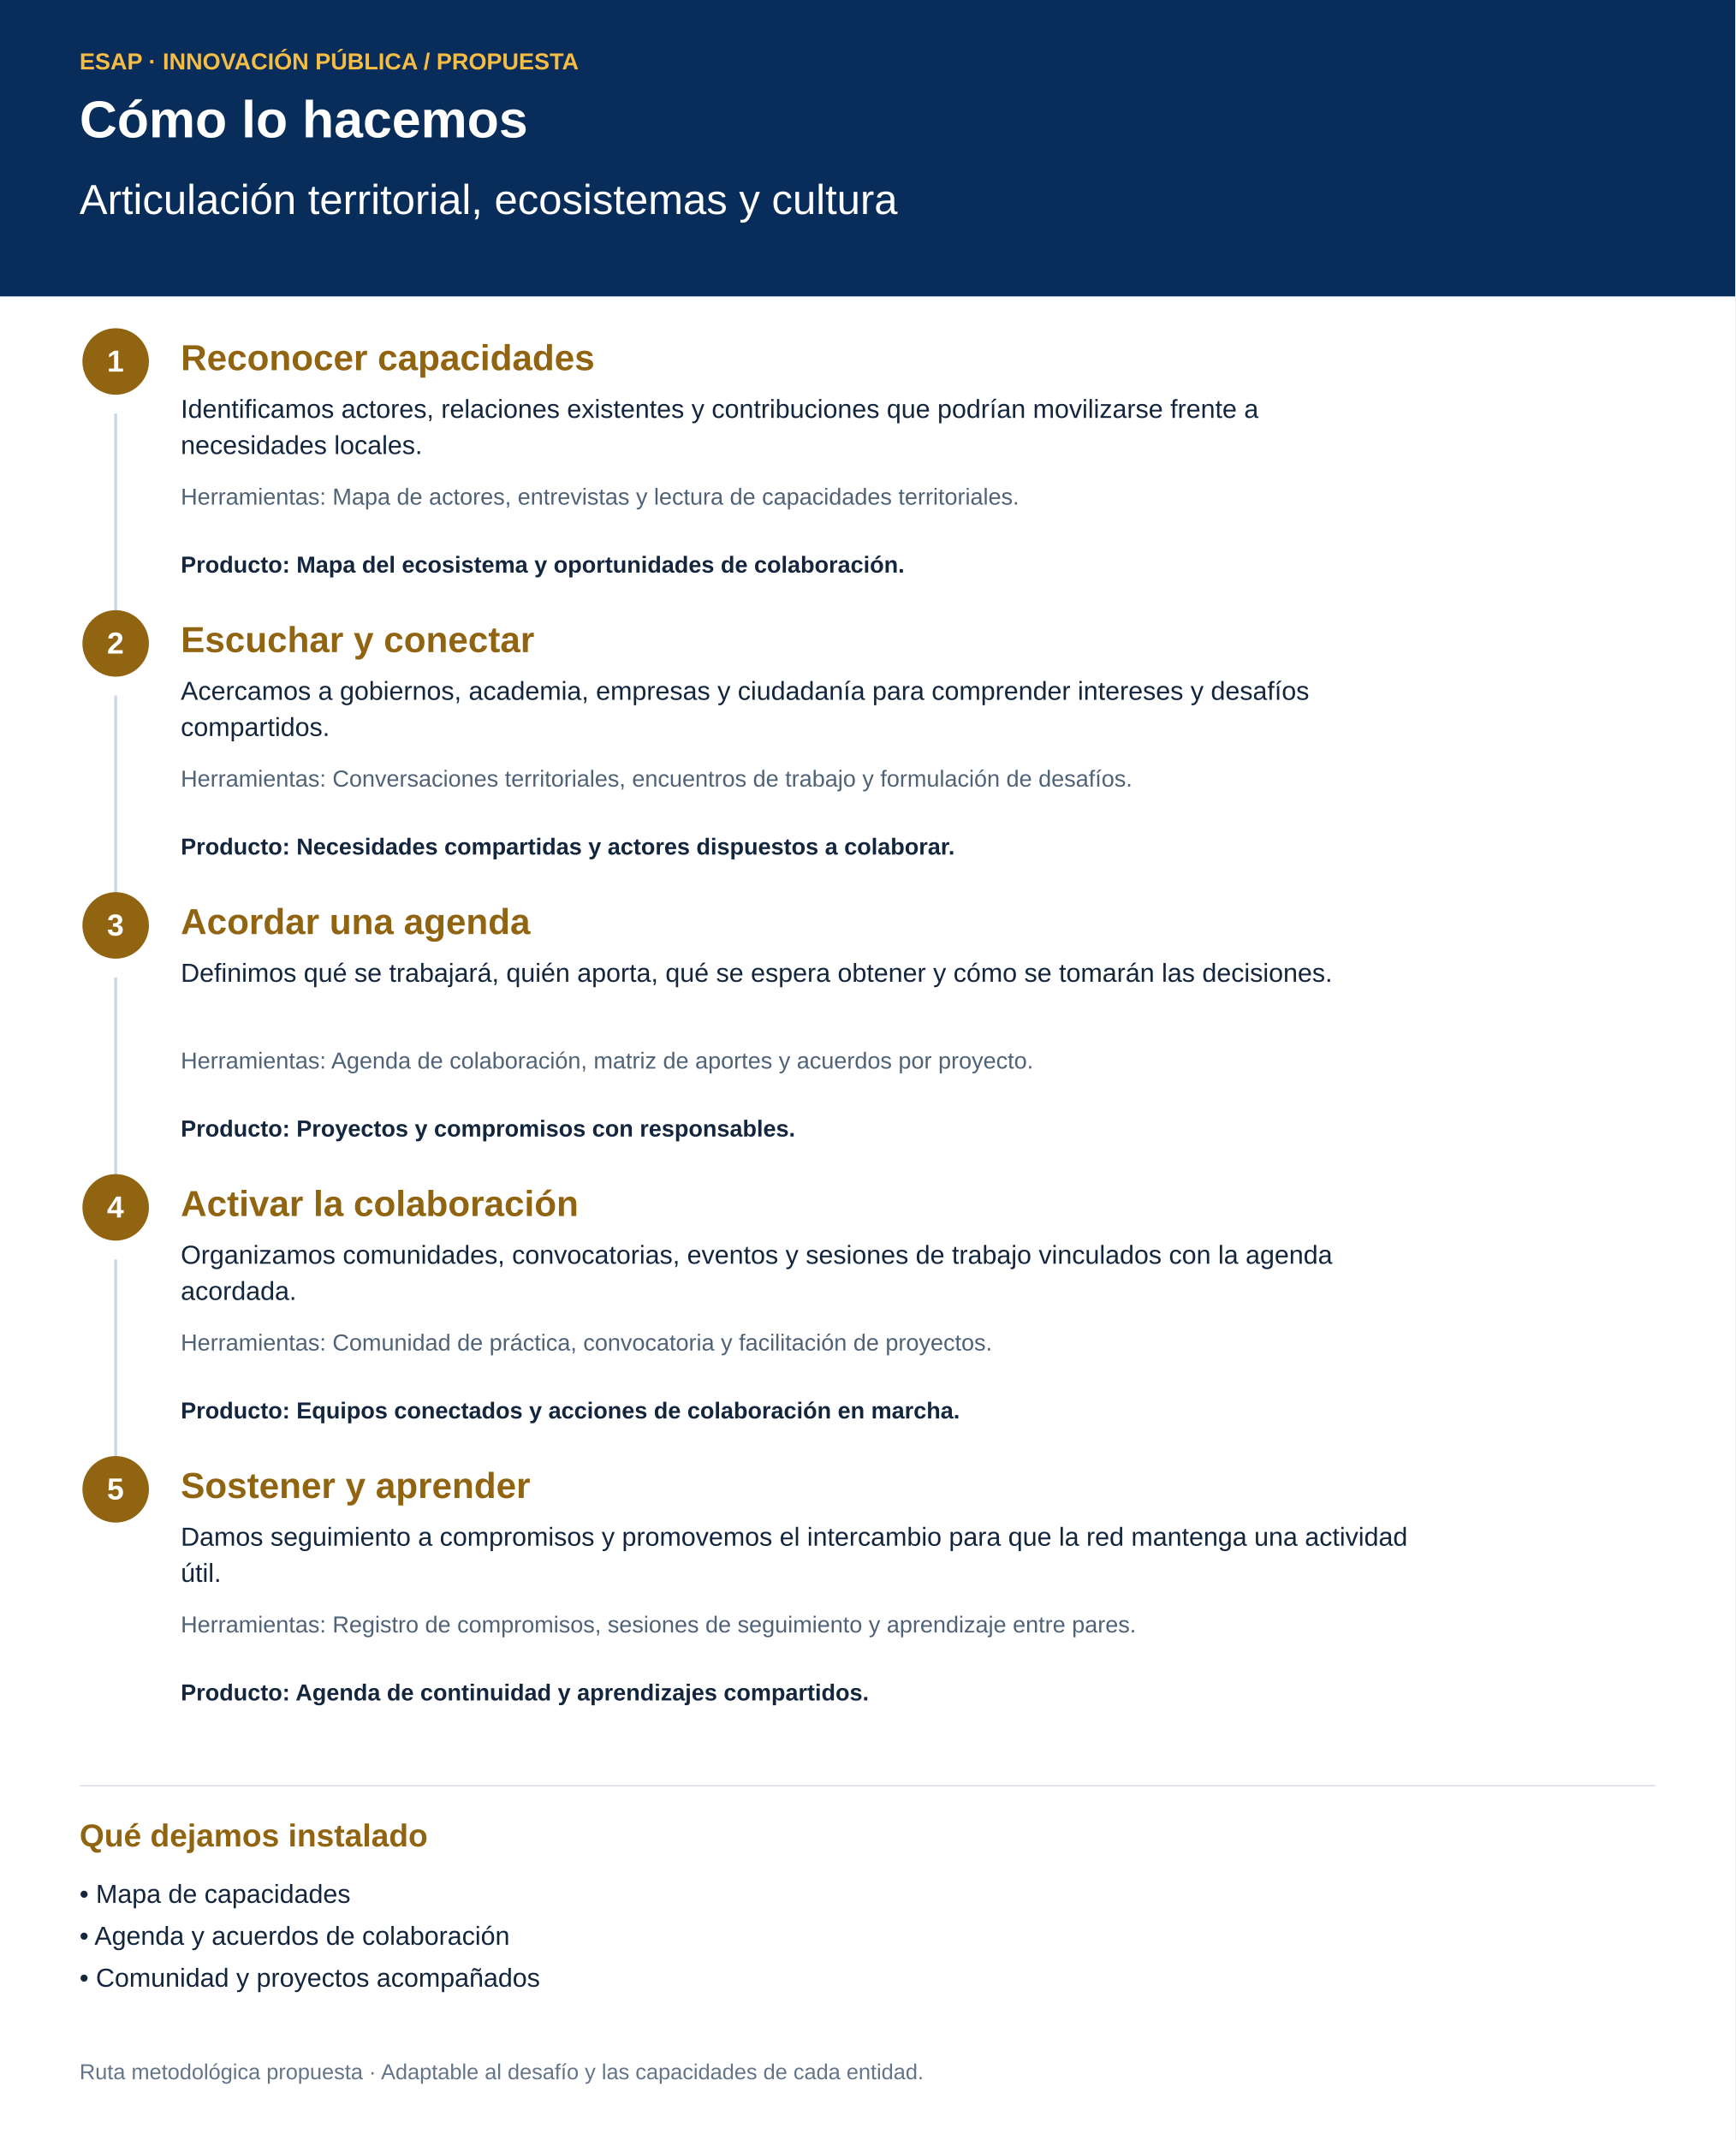
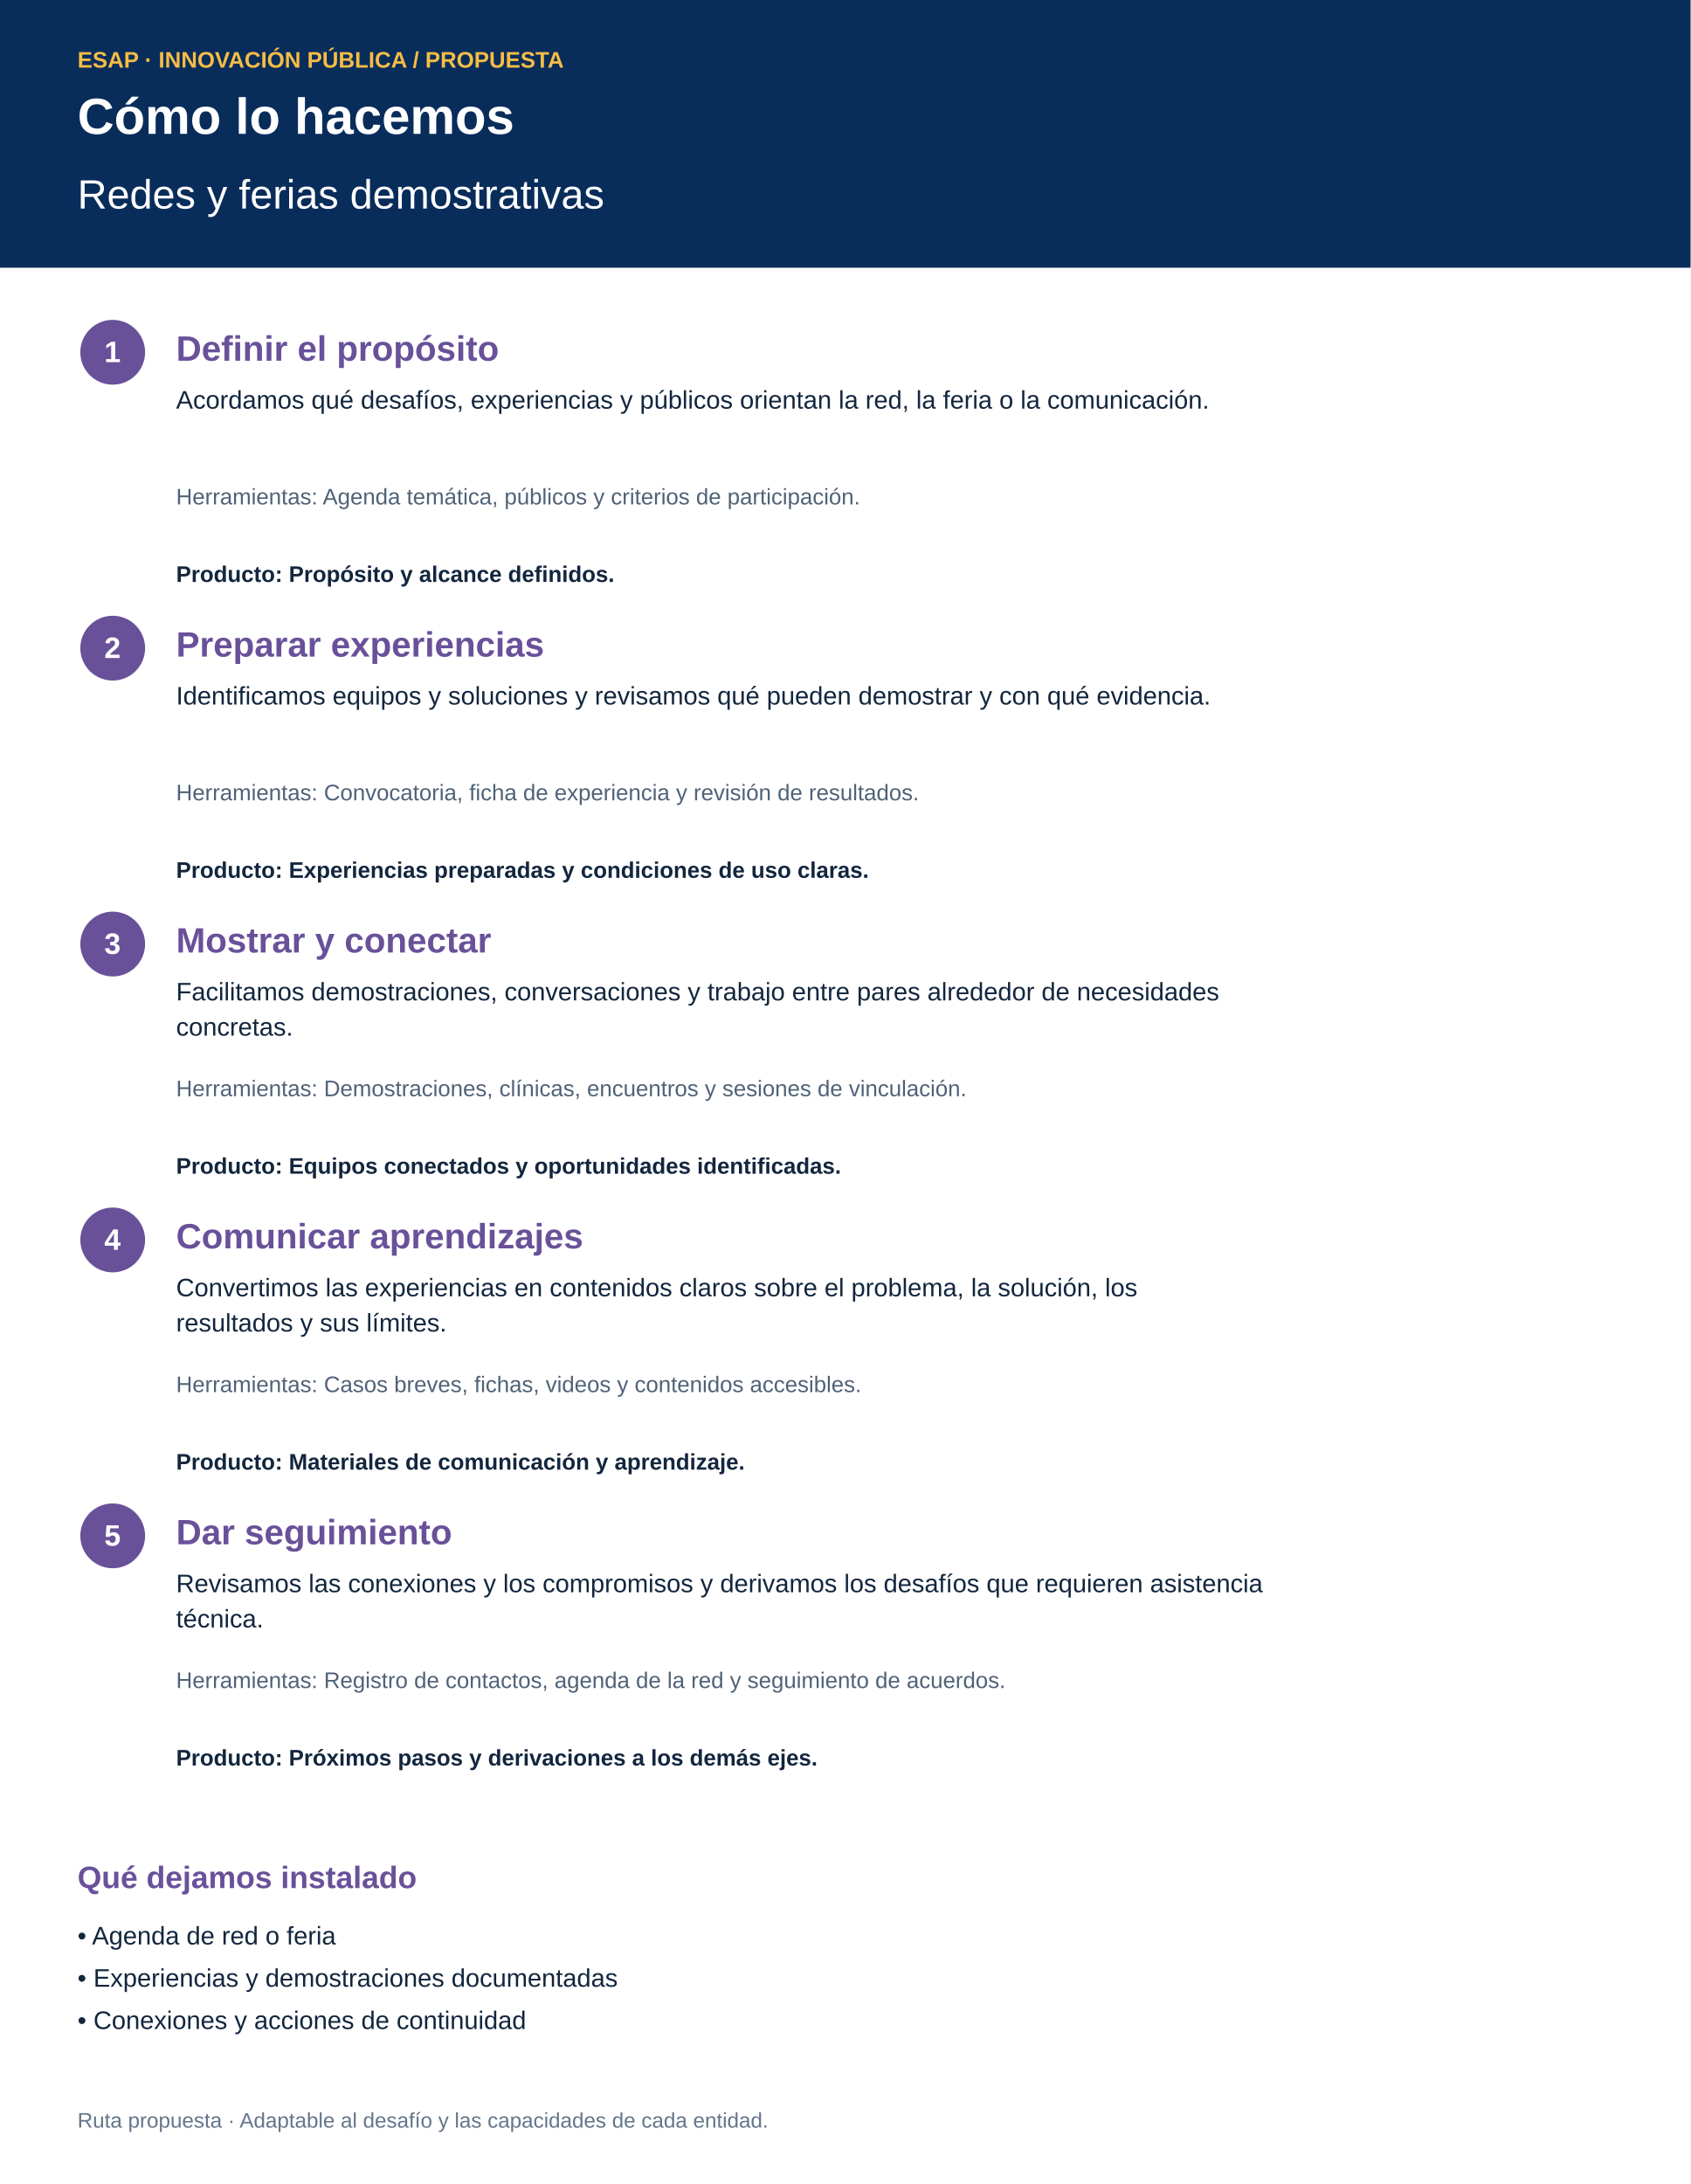
- <svg xmlns="http://www.w3.org/2000/svg" width="1200" height="1480" viewBox="0 0 1200 1480">
-   <rect width="1200" height="1480" fill="#ffffff" />
-   <rect width="1200" height="205" fill="#092d5b" />
+ <svg xmlns="http://www.w3.org/2000/svg" width="1200" height="1550" viewBox="0 0 1200 1550">
+   <rect width="1200" height="1550" fill="#fff" />
+   <rect width="1200" height="190" fill="#092d5b" />
  <text x="55" y="48" font-family="Arial, sans-serif" font-size="16" font-weight="700" fill="#f6bd45">ESAP · INNOVACIÓN PÚBLICA / PROPUESTA</text>
  <text x="55" y="95" font-family="Arial, sans-serif" font-size="36" font-weight="700" fill="#fff">Cómo lo hacemos</text>
-   <text x="55" y="148" font-family="Arial, sans-serif" font-size="29" font-weight="400" fill="#fff">Articulación territorial, ecosistemas y cultura</text>
-   <path d="M80 286V430" fill="none" stroke="#cbd7e5" stroke-width="2" />
-   <circle cx="80" cy="250" r="23" fill="#906410" />
+   <text x="55" y="148" font-family="Arial, sans-serif" font-size="29" font-weight="400" fill="#fff">Redes y ferias demostrativas</text>
+   <circle cx="80" cy="250" r="23" fill="#69519a" />
  <text x="74" y="257" font-family="Arial, sans-serif" font-size="21" font-weight="700" fill="#fff">1</text>
-   <text x="125" y="256" font-family="Arial, sans-serif" font-size="25" font-weight="700" fill="#906410">Reconocer capacidades</text>
-   <text x="125" y="289" font-family="Arial, sans-serif" font-size="18" font-weight="400" fill="#13263e">Identificamos actores, relaciones existentes y contribuciones que podrían movilizarse frente a</text>
-   <text x="125" y="314" font-family="Arial, sans-serif" font-size="18" font-weight="400" fill="#13263e">necesidades locales.</text>
-   <text x="125" y="349" font-family="Arial, sans-serif" font-size="16" font-weight="400" fill="#506277">Herramientas: Mapa de actores, entrevistas y lectura de capacidades territoriales.</text>
-   <text x="125" y="396" font-family="Arial, sans-serif" font-size="16" font-weight="700" fill="#13263e">Producto: Mapa del ecosistema y oportunidades de colaboración.</text>
-   <path d="M80 481V625" fill="none" stroke="#cbd7e5" stroke-width="2" />
-   <circle cx="80" cy="445" r="23" fill="#906410" />
-   <text x="74" y="452" font-family="Arial, sans-serif" font-size="21" font-weight="700" fill="#fff">2</text>
-   <text x="125" y="451" font-family="Arial, sans-serif" font-size="25" font-weight="700" fill="#906410">Escuchar y conectar</text>
-   <text x="125" y="484" font-family="Arial, sans-serif" font-size="18" font-weight="400" fill="#13263e">Acercamos a gobiernos, academia, empresas y ciudadanía para comprender intereses y desafíos</text>
-   <text x="125" y="509" font-family="Arial, sans-serif" font-size="18" font-weight="400" fill="#13263e">compartidos.</text>
-   <text x="125" y="544" font-family="Arial, sans-serif" font-size="16" font-weight="400" fill="#506277">Herramientas: Conversaciones territoriales, encuentros de trabajo y formulación de desafíos.</text>
-   <text x="125" y="591" font-family="Arial, sans-serif" font-size="16" font-weight="700" fill="#13263e">Producto: Necesidades compartidas y actores dispuestos a colaborar.</text>
-   <path d="M80 676V820" fill="none" stroke="#cbd7e5" stroke-width="2" />
-   <circle cx="80" cy="640" r="23" fill="#906410" />
-   <text x="74" y="647" font-family="Arial, sans-serif" font-size="21" font-weight="700" fill="#fff">3</text>
-   <text x="125" y="646" font-family="Arial, sans-serif" font-size="25" font-weight="700" fill="#906410">Acordar una agenda</text>
-   <text x="125" y="679" font-family="Arial, sans-serif" font-size="18" font-weight="400" fill="#13263e">Definimos qué se trabajará, quién aporta, qué se espera obtener y cómo se tomarán las decisiones.</text>
-   <text x="125" y="739" font-family="Arial, sans-serif" font-size="16" font-weight="400" fill="#506277">Herramientas: Agenda de colaboración, matriz de aportes y acuerdos por proyecto.</text>
-   <text x="125" y="786" font-family="Arial, sans-serif" font-size="16" font-weight="700" fill="#13263e">Producto: Proyectos y compromisos con responsables.</text>
-   <path d="M80 871V1015" fill="none" stroke="#cbd7e5" stroke-width="2" />
-   <circle cx="80" cy="835" r="23" fill="#906410" />
-   <text x="74" y="842" font-family="Arial, sans-serif" font-size="21" font-weight="700" fill="#fff">4</text>
-   <text x="125" y="841" font-family="Arial, sans-serif" font-size="25" font-weight="700" fill="#906410">Activar la colaboración</text>
-   <text x="125" y="874" font-family="Arial, sans-serif" font-size="18" font-weight="400" fill="#13263e">Organizamos comunidades, convocatorias, eventos y sesiones de trabajo vinculados con la agenda</text>
-   <text x="125" y="899" font-family="Arial, sans-serif" font-size="18" font-weight="400" fill="#13263e">acordada.</text>
-   <text x="125" y="934" font-family="Arial, sans-serif" font-size="16" font-weight="400" fill="#506277">Herramientas: Comunidad de práctica, convocatoria y facilitación de proyectos.</text>
-   <text x="125" y="981" font-family="Arial, sans-serif" font-size="16" font-weight="700" fill="#13263e">Producto: Equipos conectados y acciones de colaboración en marcha.</text>
-   <circle cx="80" cy="1030" r="23" fill="#906410" />
-   <text x="74" y="1037" font-family="Arial, sans-serif" font-size="21" font-weight="700" fill="#fff">5</text>
-   <text x="125" y="1036" font-family="Arial, sans-serif" font-size="25" font-weight="700" fill="#906410">Sostener y aprender</text>
-   <text x="125" y="1069" font-family="Arial, sans-serif" font-size="18" font-weight="400" fill="#13263e">Damos seguimiento a compromisos y promovemos el intercambio para que la red mantenga una actividad</text>
-   <text x="125" y="1094" font-family="Arial, sans-serif" font-size="18" font-weight="400" fill="#13263e">útil.</text>
-   <text x="125" y="1129" font-family="Arial, sans-serif" font-size="16" font-weight="400" fill="#506277">Herramientas: Registro de compromisos, sesiones de seguimiento y aprendizaje entre pares.</text>
-   <text x="125" y="1176" font-family="Arial, sans-serif" font-size="16" font-weight="700" fill="#13263e">Producto: Agenda de continuidad y aprendizajes compartidos.</text>
-   <path d="M55 1235H1145" stroke="#dce3eb" />
-   <text x="55" y="1277" font-family="Arial, sans-serif" font-size="22" font-weight="700" fill="#906410">Qué dejamos instalado</text>
-   <text x="55" y="1316" font-family="Arial, sans-serif" font-size="18" font-weight="400" fill="#13263e">• Mapa de capacidades</text>
-   <text x="55" y="1345" font-family="Arial, sans-serif" font-size="18" font-weight="400" fill="#13263e">• Agenda y acuerdos de colaboración</text>
-   <text x="55" y="1374" font-family="Arial, sans-serif" font-size="18" font-weight="400" fill="#13263e">• Comunidad y proyectos acompañados</text>
-   <text x="55" y="1438" font-family="Arial, sans-serif" font-size="15" font-weight="400" fill="#64758a">Ruta metodológica propuesta · Adaptable al desafío y las capacidades de cada entidad.</text>
+   <text x="125" y="256" font-family="Arial, sans-serif" font-size="25" font-weight="700" fill="#69519a">Definir el propósito</text>
+   <text x="125" y="290" font-family="Arial, sans-serif" font-size="18" font-weight="400" fill="#13263e">Acordamos qué desafíos, experiencias y públicos orientan la red, la feria o la comunicación.</text>
+   <text x="125" y="358" font-family="Arial, sans-serif" font-size="16" font-weight="400" fill="#506277">Herramientas: Agenda temática, públicos y criterios de participación.</text>
+   <text x="125" y="413" font-family="Arial, sans-serif" font-size="16" font-weight="700" fill="#13263e">Producto: Propósito y alcance definidos.</text>
+   <circle cx="80" cy="460" r="23" fill="#69519a" />
+   <text x="74" y="467" font-family="Arial, sans-serif" font-size="21" font-weight="700" fill="#fff">2</text>
+   <text x="125" y="466" font-family="Arial, sans-serif" font-size="25" font-weight="700" fill="#69519a">Preparar experiencias</text>
+   <text x="125" y="500" font-family="Arial, sans-serif" font-size="18" font-weight="400" fill="#13263e">Identificamos equipos y soluciones y revisamos qué pueden demostrar y con qué evidencia.</text>
+   <text x="125" y="568" font-family="Arial, sans-serif" font-size="16" font-weight="400" fill="#506277">Herramientas: Convocatoria, ficha de experiencia y revisión de resultados.</text>
+   <text x="125" y="623" font-family="Arial, sans-serif" font-size="16" font-weight="700" fill="#13263e">Producto: Experiencias preparadas y condiciones de uso claras.</text>
+   <circle cx="80" cy="670" r="23" fill="#69519a" />
+   <text x="74" y="677" font-family="Arial, sans-serif" font-size="21" font-weight="700" fill="#fff">3</text>
+   <text x="125" y="676" font-family="Arial, sans-serif" font-size="25" font-weight="700" fill="#69519a">Mostrar y conectar</text>
+   <text x="125" y="710" font-family="Arial, sans-serif" font-size="18" font-weight="400" fill="#13263e">Facilitamos demostraciones, conversaciones y trabajo entre pares alrededor de necesidades</text>
+   <text x="125" y="735" font-family="Arial, sans-serif" font-size="18" font-weight="400" fill="#13263e">concretas.</text>
+   <text x="125" y="778" font-family="Arial, sans-serif" font-size="16" font-weight="400" fill="#506277">Herramientas: Demostraciones, clínicas, encuentros y sesiones de vinculación.</text>
+   <text x="125" y="833" font-family="Arial, sans-serif" font-size="16" font-weight="700" fill="#13263e">Producto: Equipos conectados y oportunidades identificadas.</text>
+   <circle cx="80" cy="880" r="23" fill="#69519a" />
+   <text x="74" y="887" font-family="Arial, sans-serif" font-size="21" font-weight="700" fill="#fff">4</text>
+   <text x="125" y="886" font-family="Arial, sans-serif" font-size="25" font-weight="700" fill="#69519a">Comunicar aprendizajes</text>
+   <text x="125" y="920" font-family="Arial, sans-serif" font-size="18" font-weight="400" fill="#13263e">Convertimos las experiencias en contenidos claros sobre el problema, la solución, los</text>
+   <text x="125" y="945" font-family="Arial, sans-serif" font-size="18" font-weight="400" fill="#13263e">resultados y sus límites.</text>
+   <text x="125" y="988" font-family="Arial, sans-serif" font-size="16" font-weight="400" fill="#506277">Herramientas: Casos breves, fichas, videos y contenidos accesibles.</text>
+   <text x="125" y="1043" font-family="Arial, sans-serif" font-size="16" font-weight="700" fill="#13263e">Producto: Materiales de comunicación y aprendizaje.</text>
+   <circle cx="80" cy="1090" r="23" fill="#69519a" />
+   <text x="74" y="1097" font-family="Arial, sans-serif" font-size="21" font-weight="700" fill="#fff">5</text>
+   <text x="125" y="1096" font-family="Arial, sans-serif" font-size="25" font-weight="700" fill="#69519a">Dar seguimiento</text>
+   <text x="125" y="1130" font-family="Arial, sans-serif" font-size="18" font-weight="400" fill="#13263e">Revisamos las conexiones y los compromisos y derivamos los desafíos que requieren asistencia</text>
+   <text x="125" y="1155" font-family="Arial, sans-serif" font-size="18" font-weight="400" fill="#13263e">técnica.</text>
+   <text x="125" y="1198" font-family="Arial, sans-serif" font-size="16" font-weight="400" fill="#506277">Herramientas: Registro de contactos, agenda de la red y seguimiento de acuerdos.</text>
+   <text x="125" y="1253" font-family="Arial, sans-serif" font-size="16" font-weight="700" fill="#13263e">Producto: Próximos pasos y derivaciones a los demás ejes.</text>
+   <text x="55" y="1340" font-family="Arial, sans-serif" font-size="22" font-weight="700" fill="#69519a">Qué dejamos instalado</text>
+   <text x="55" y="1380" font-family="Arial, sans-serif" font-size="18" font-weight="400" fill="#13263e">• Agenda de red o feria</text>
+   <text x="55" y="1410" font-family="Arial, sans-serif" font-size="18" font-weight="400" fill="#13263e">• Experiencias y demostraciones documentadas</text>
+   <text x="55" y="1440" font-family="Arial, sans-serif" font-size="18" font-weight="400" fill="#13263e">• Conexiones y acciones de continuidad</text>
+   <text x="55" y="1510" font-family="Arial, sans-serif" font-size="15" font-weight="400" fill="#64758a">Ruta propuesta · Adaptable al desafío y las capacidades de cada entidad.</text>
</svg>
